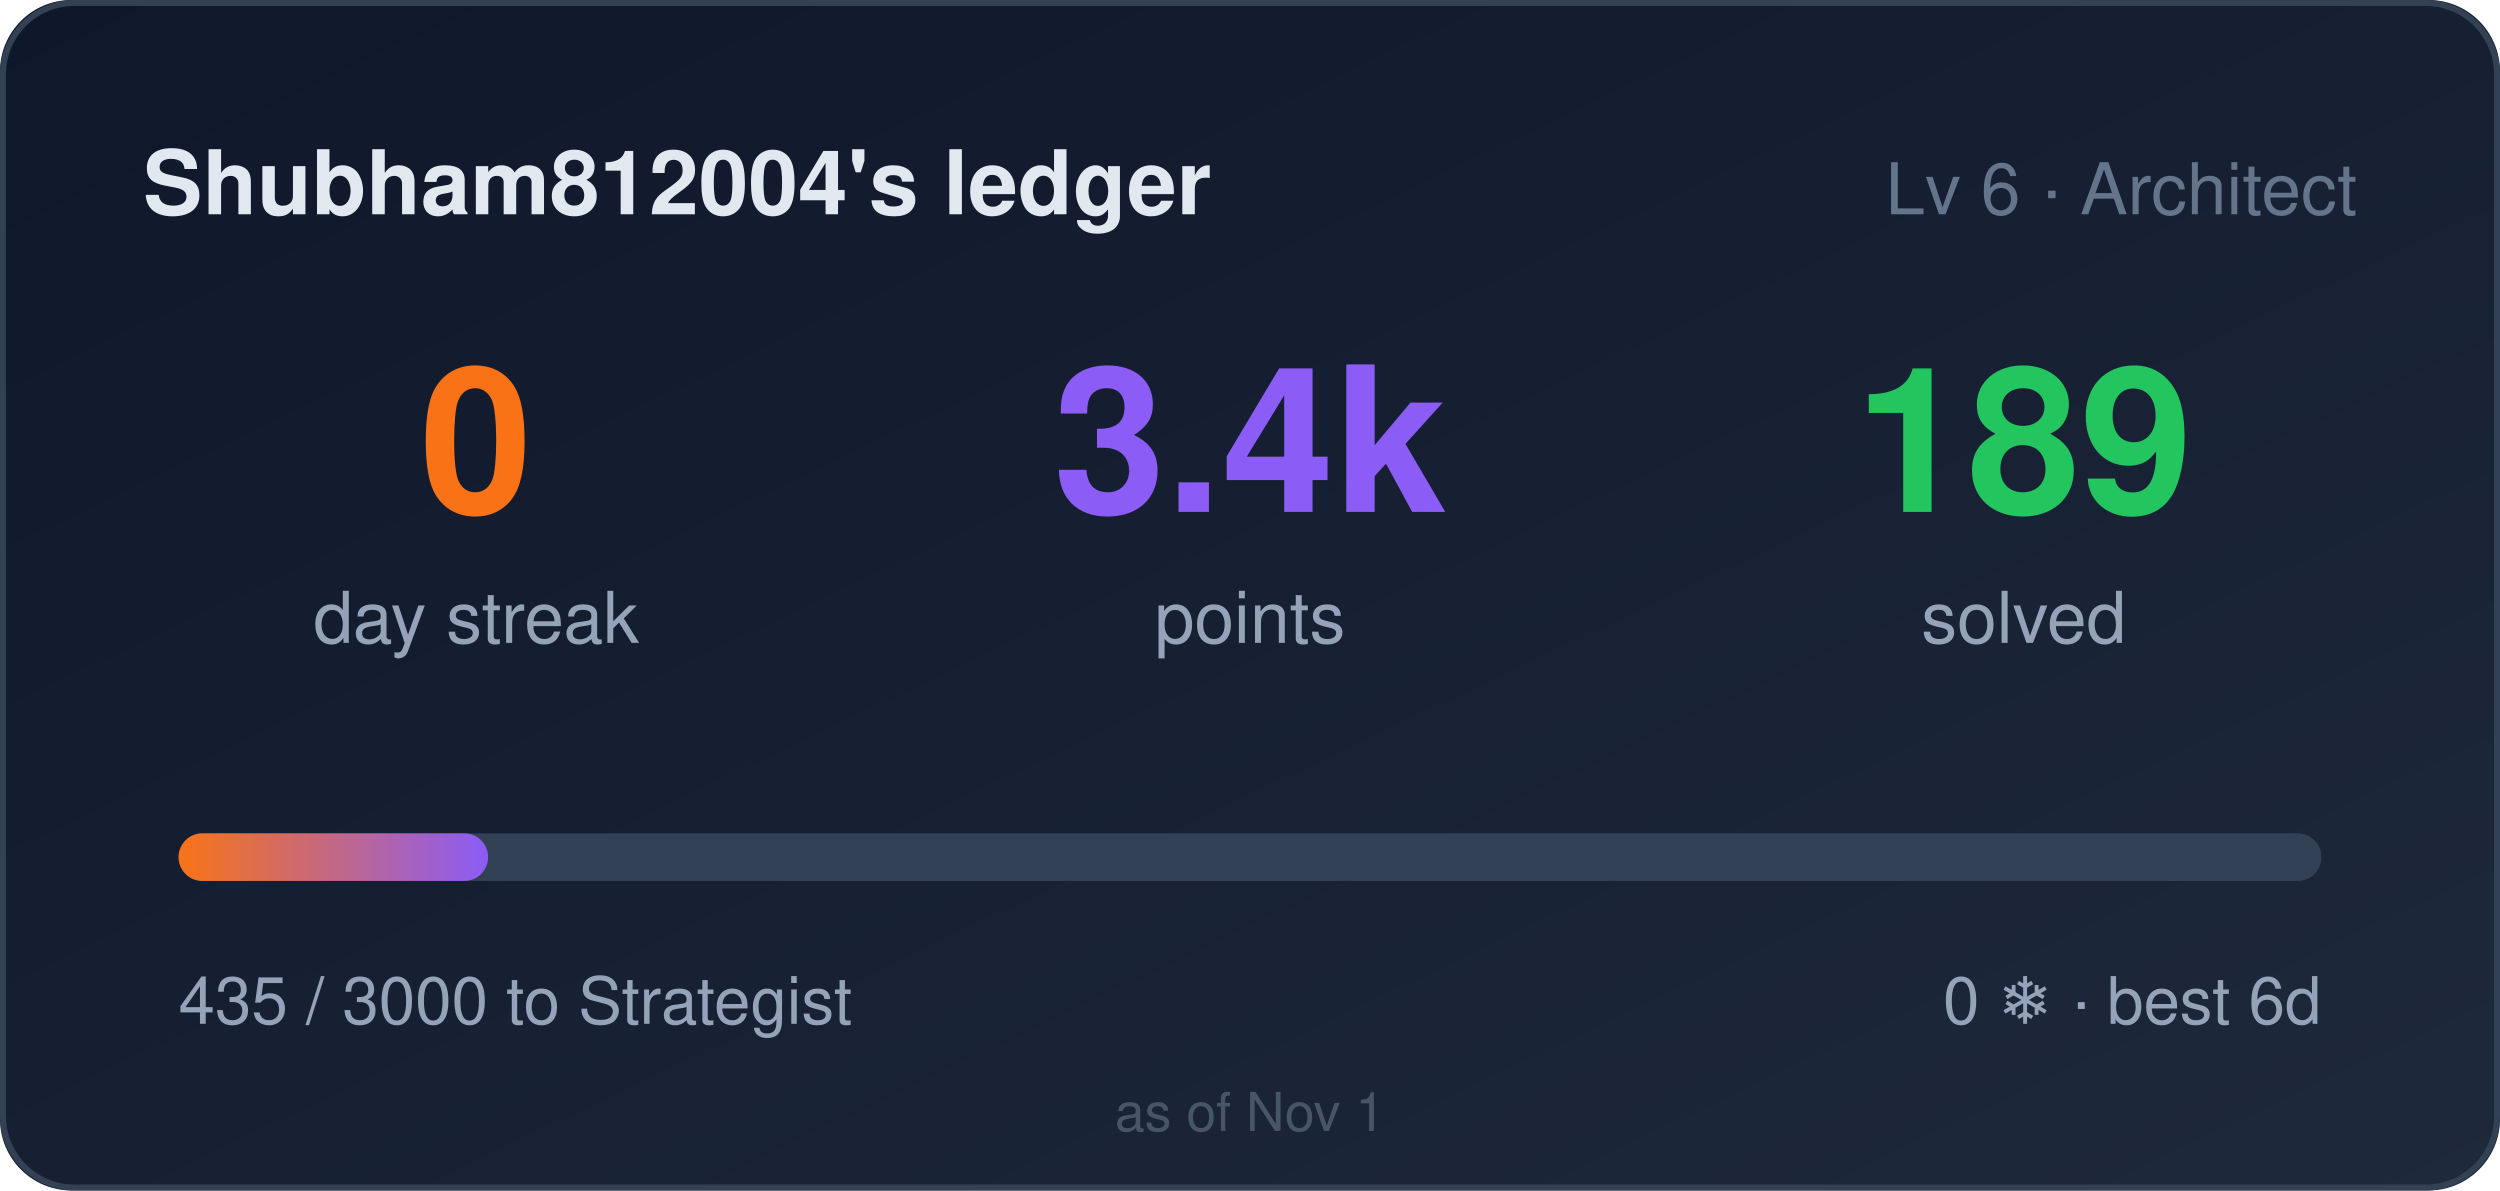
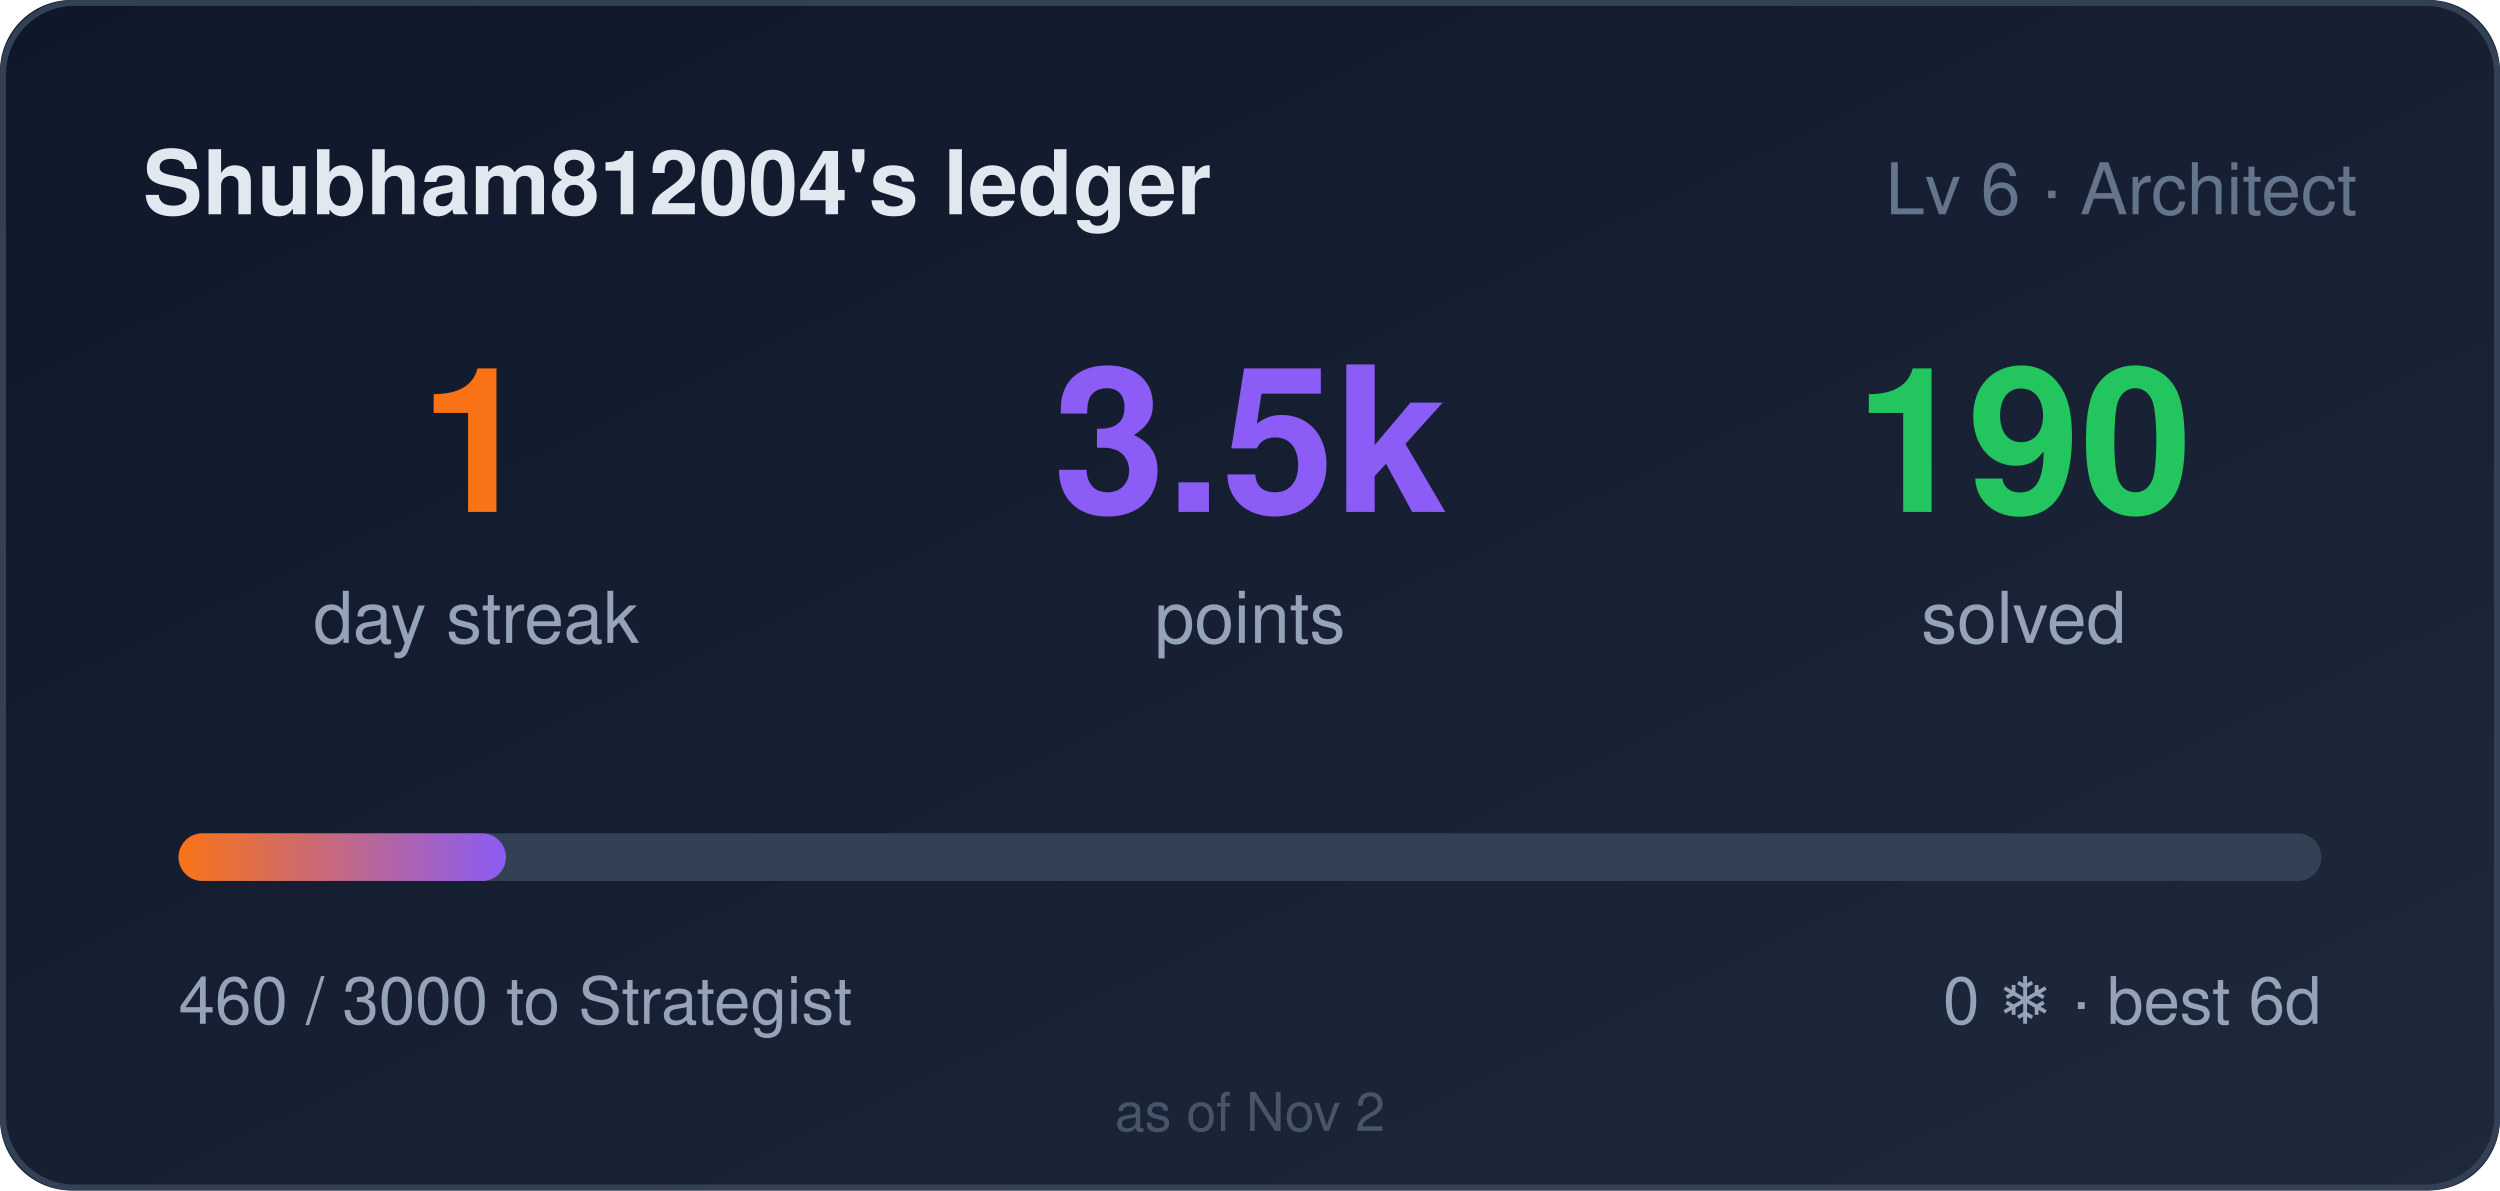
- <svg xmlns="http://www.w3.org/2000/svg" width="420" height="200" role="img" aria-label="Shubham812004's ledger: 0 day streak, 3435 points">
+ <svg xmlns="http://www.w3.org/2000/svg" width="420" height="200" role="img" aria-label="Shubham812004's ledger: 1 day streak, 3460 points">
  <style>
    .bar,.n{transform-box:fill-box}
    .bar{transform-origin:left center}
    @media (prefers-reduced-motion: no-preference){
      .bar{animation:cl-grow .9s cubic-bezier(.22,1,.36,1) both}
      .n{animation:cl-rise .5s ease-out both}
      .n2{animation-delay:.08s}
      .n3{animation-delay:.16s}
    }
    @keyframes cl-grow{from{transform:scaleX(0)}to{transform:scaleX(1)}}
    @keyframes cl-rise{from{opacity:0;transform:translateY(6px)}to{opacity:1;transform:none}}
  </style>
  <defs>
    <linearGradient id="bg" x1="0" y1="0" x2="1" y2="1">
      <stop offset="0" stop-color="#0f172a" />
      <stop offset="1" stop-color="#1e293b" />
    </linearGradient>
    <linearGradient id="bar" x1="0" y1="0" x2="1" y2="0">
      <stop offset="0" stop-color="#f97316" />
      <stop offset="1" stop-color="#8b5cf6" />
    </linearGradient>
  </defs>
  <rect width="420" height="200" rx="12" fill="url(#bg)" />
  <rect x="0.5" y="0.5" width="419" height="199" rx="12" fill="none" stroke="#334155" />
  <text x="24" y="36" fill="#e2e8f0" font-size="15" font-weight="600" font-family="Segoe UI,Helvetica,Arial,sans-serif">Shubham812004's ledger</text>
  <text x="396" y="36" fill="#64748b" font-size="12" text-anchor="end" font-family="Segoe UI,Helvetica,Arial,sans-serif">Lv 6 · Architect</text>
  <g font-family="Segoe UI,Helvetica,Arial,sans-serif">
-     <text class="n n1" x="80" y="86" fill="#f97316" font-size="34" font-weight="700" text-anchor="middle">0</text>
+     <text class="n n1" x="80" y="86" fill="#f97316" font-size="34" font-weight="700" text-anchor="middle">1</text>
    <text x="80" y="108" fill="#94a3b8" font-size="12" text-anchor="middle">day streak</text>
-     <text class="n n2" x="210" y="86" fill="#8b5cf6" font-size="34" font-weight="700" text-anchor="middle">3.4k</text>
+     <text class="n n2" x="210" y="86" fill="#8b5cf6" font-size="34" font-weight="700" text-anchor="middle">3.5k</text>
    <text x="210" y="108" fill="#94a3b8" font-size="12" text-anchor="middle">points</text>
-     <text class="n n3" x="340" y="86" fill="#22c55e" font-size="34" font-weight="700" text-anchor="middle">189</text>
+     <text class="n n3" x="340" y="86" fill="#22c55e" font-size="34" font-weight="700" text-anchor="middle">190</text>
    <text x="340" y="108" fill="#94a3b8" font-size="12" text-anchor="middle">solved</text>
  </g>
  <rect x="30" y="140" width="360" height="8" rx="4" fill="#334155" />
-   <rect class="bar" x="30" y="140" width="52" height="8" rx="4" fill="url(#bar)" />
-   <text x="30" y="172" fill="#94a3b8" font-size="11" font-family="Segoe UI,Helvetica,Arial,sans-serif">435 / 3000 to Strategist</text>
+   <rect class="bar" x="30" y="140" width="55" height="8" rx="4" fill="url(#bar)" />
+   <text x="30" y="172" fill="#94a3b8" font-size="11" font-family="Segoe UI,Helvetica,Arial,sans-serif">460 / 3000 to Strategist</text>
  <text x="390" y="172" fill="#94a3b8" font-size="11" text-anchor="end" font-family="Segoe UI,Helvetica,Arial,sans-serif">0 ❄ · best 6d</text>
-   <text x="210" y="190" fill="#475569" font-size="9" text-anchor="middle" font-family="Segoe UI,Helvetica,Arial,sans-serif">as of Nov 1</text>
+   <text x="210" y="190" fill="#475569" font-size="9" text-anchor="middle" font-family="Segoe UI,Helvetica,Arial,sans-serif">as of Nov 2</text>
</svg>
